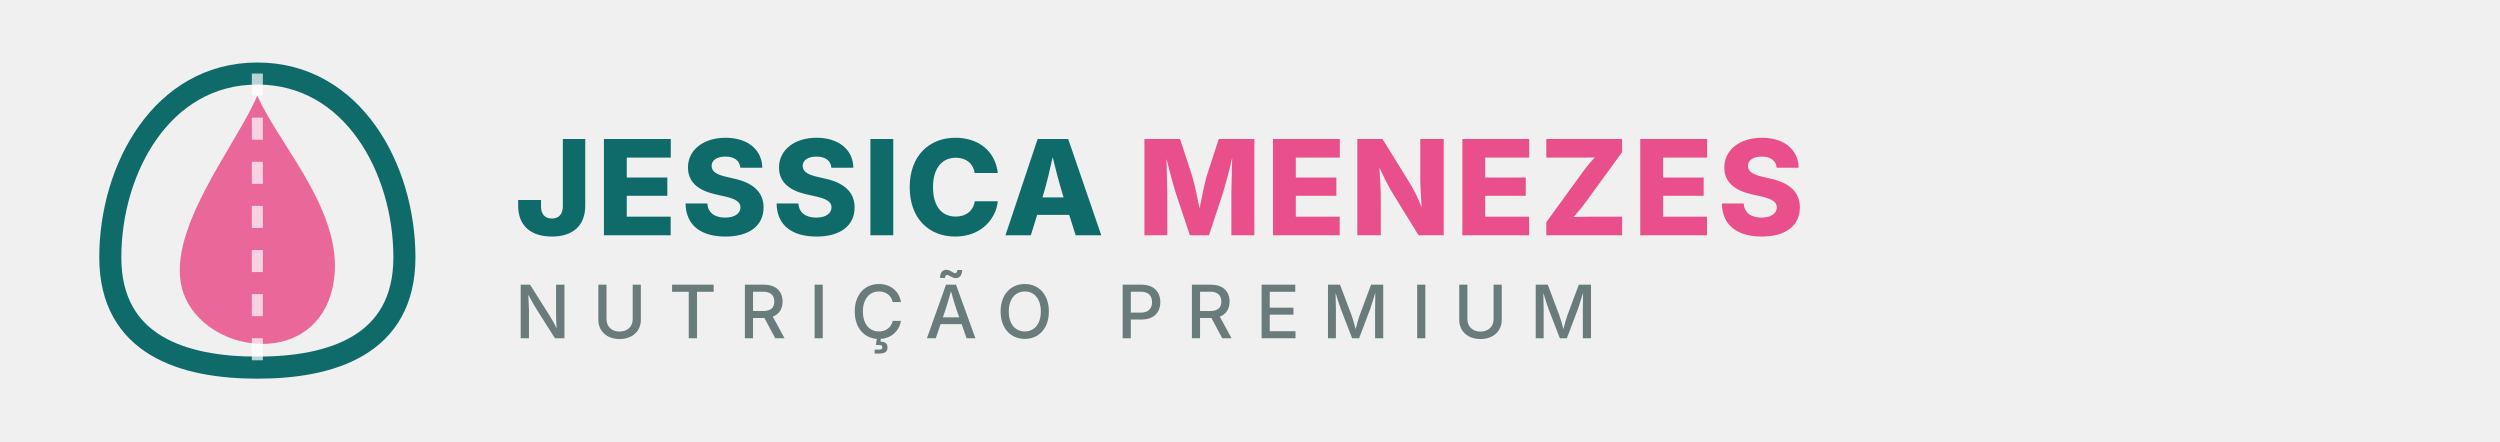
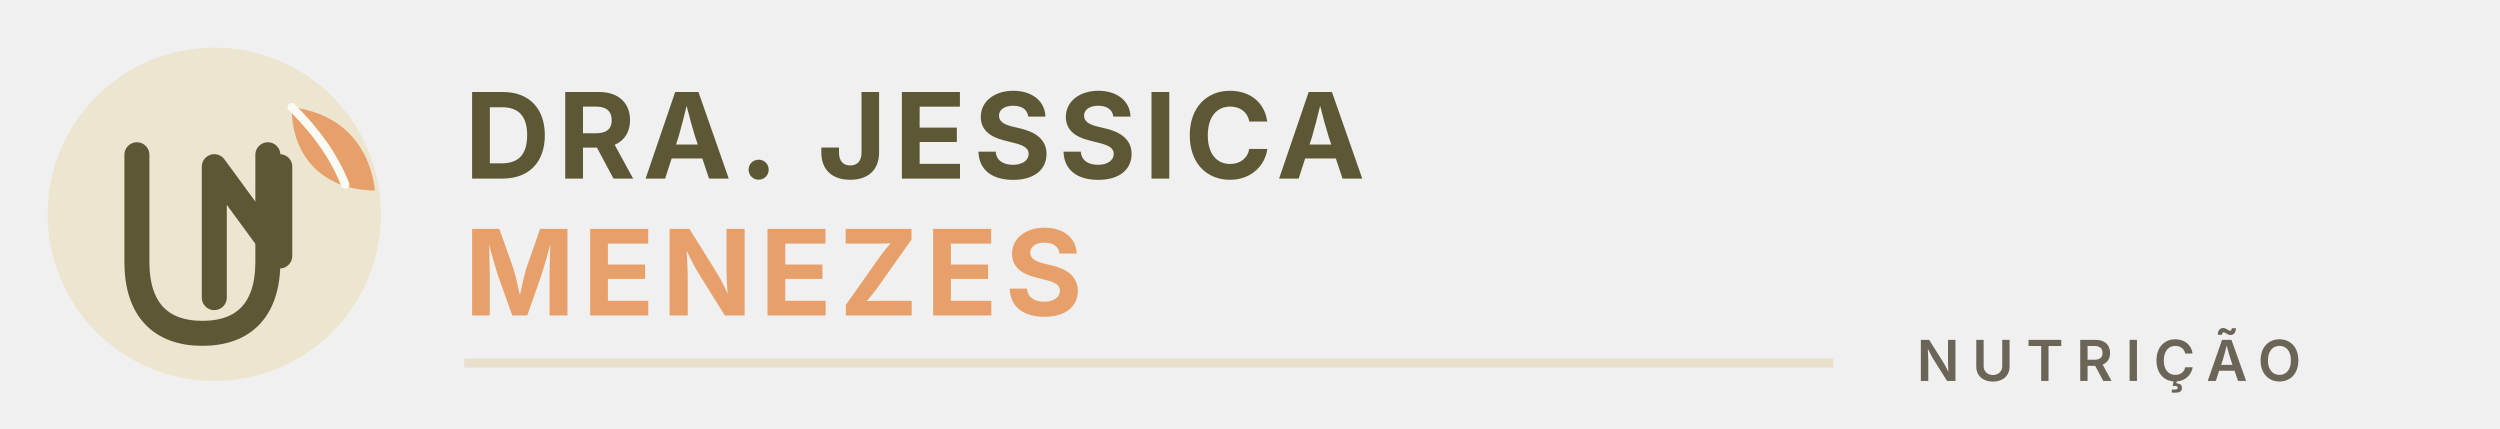
- <svg xmlns="http://www.w3.org/2000/svg" viewBox="0 0 340 60" width="100%" height="100%">
-   <defs>
-     <linearGradient id="brand-grad" x1="0%" y1="0%" x2="100%" y2="100%">
-       <stop offset="0%" stop-color="#0F6A6A" />
-       <stop offset="100%" stop-color="#E94F8A" />
-     </linearGradient>
-   </defs>
-   <g transform="translate(10, 5)">
-     <path d="M 25,5 C 38,5 45,18 45,30 C 45,42 35,45 25,45 C 15,45 5,42 5,30 C 5,18 12,5 25,5 Z" fill="none" stroke="#0F6A6A" stroke-width="3" stroke-linecap="round" />
-     <path d="M 25,8 C 28,15 38,25 35,35 C 32,45 18,43 15,35 C 12,27 22,15 25,8 Z" fill="#E94F8A" opacity="0.85" />
-     <path d="M 25,5 L 25,45" fill="none" stroke="#FFFFFF" stroke-width="1.5" stroke-dasharray="3,3" opacity="0.7" />
+ <svg xmlns="http://www.w3.org/2000/svg" viewBox="0 0 420 72" role="img" aria-labelledby="title desc">
+   <g transform="translate(6 6)">
+     <circle cx="30" cy="30" r="28" fill="#ECE5D0" />
+     <path d="M17 20v18c0 8 4 12 11 12 7 0 11-4 11-12V20" fill="none" stroke="#5C5835" stroke-width="4.2" stroke-linecap="round" />
+     <path d="M30 44V22l11 15V22" fill="none" stroke="#5C5835" stroke-width="4.2" stroke-linecap="round" stroke-linejoin="round" />
+     <path d="M43 12c8 1 13 6 14 14-8 0-14-5-14-14Z" fill="#E8A06B" />
+     <path d="M43 12c4 4 7 8 9 13" fill="none" stroke="#FCFAF5" stroke-width="1.4" stroke-linecap="round" />
  </g>
-   <text x="70" y="32" font-family="'Plus Jakarta Sans', 'Outfit', 'Inter', sans-serif" font-size="18" font-weight="800" fill="#0F6A6A" letter-spacing="0.5">
-     JESSICA <tspan fill="#E94F8A">MENEZES</tspan>
-   </text>
-   <text x="70" y="46" font-family="'Inter', sans-serif" font-size="10" font-weight="500" fill="#6A7B7B" letter-spacing="3">
-     NUTRIÇÃO PREMIUM
-   </text>
+   <g transform="translate(78 0)">
+     <text x="0" y="30" font-family="Outfit, Plus Jakarta Sans, Inter, Arial, sans-serif" font-size="20" font-weight="700" letter-spacing="1.2" fill="#5C5835">DRA. JESSICA</text>
+     <text x="0" y="53" font-family="Outfit, Plus Jakarta Sans, Inter, Arial, sans-serif" font-size="20" font-weight="700" letter-spacing="1.2" fill="#E8A06B">MENEZES</text>
+     <path d="M0 61h230" stroke="#E8DFCC" stroke-width="1.5" />
+     <text x="244" y="64" font-family="Inter, Arial, sans-serif" font-size="9.5" font-weight="600" letter-spacing="2.1" fill="#6B6558">NUTRIÇÃO</text>
+   </g>
</svg>
